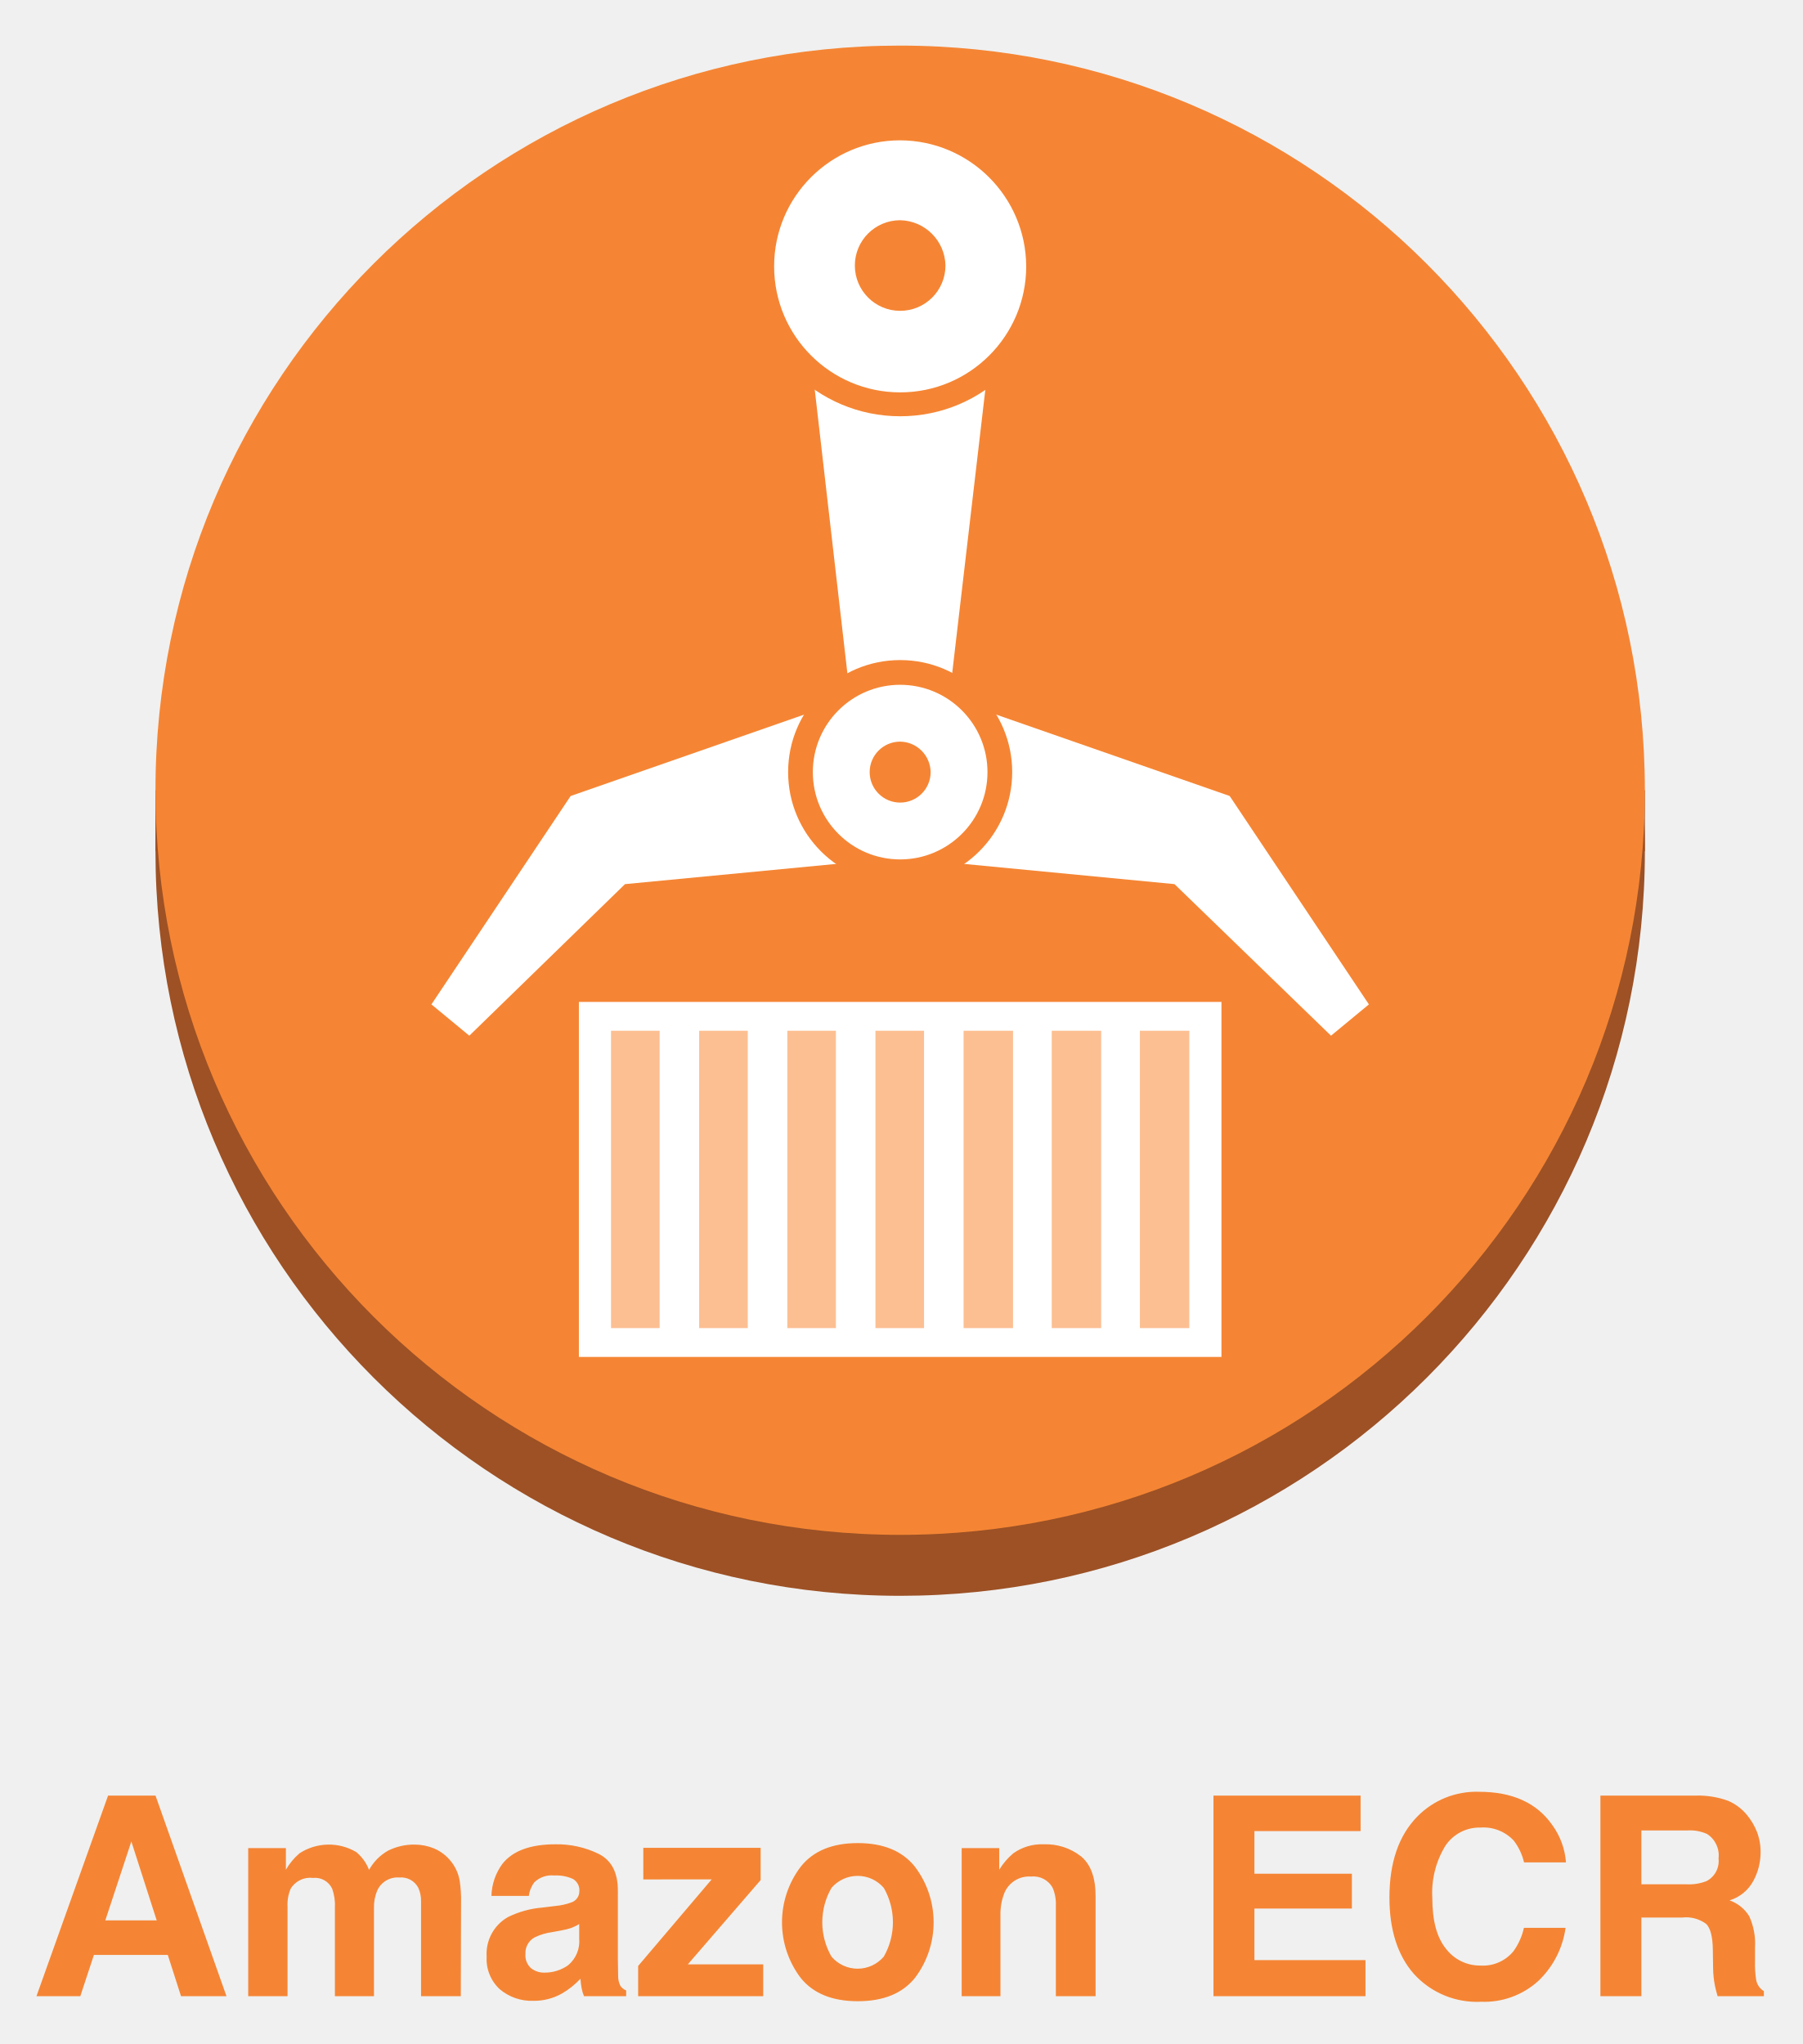
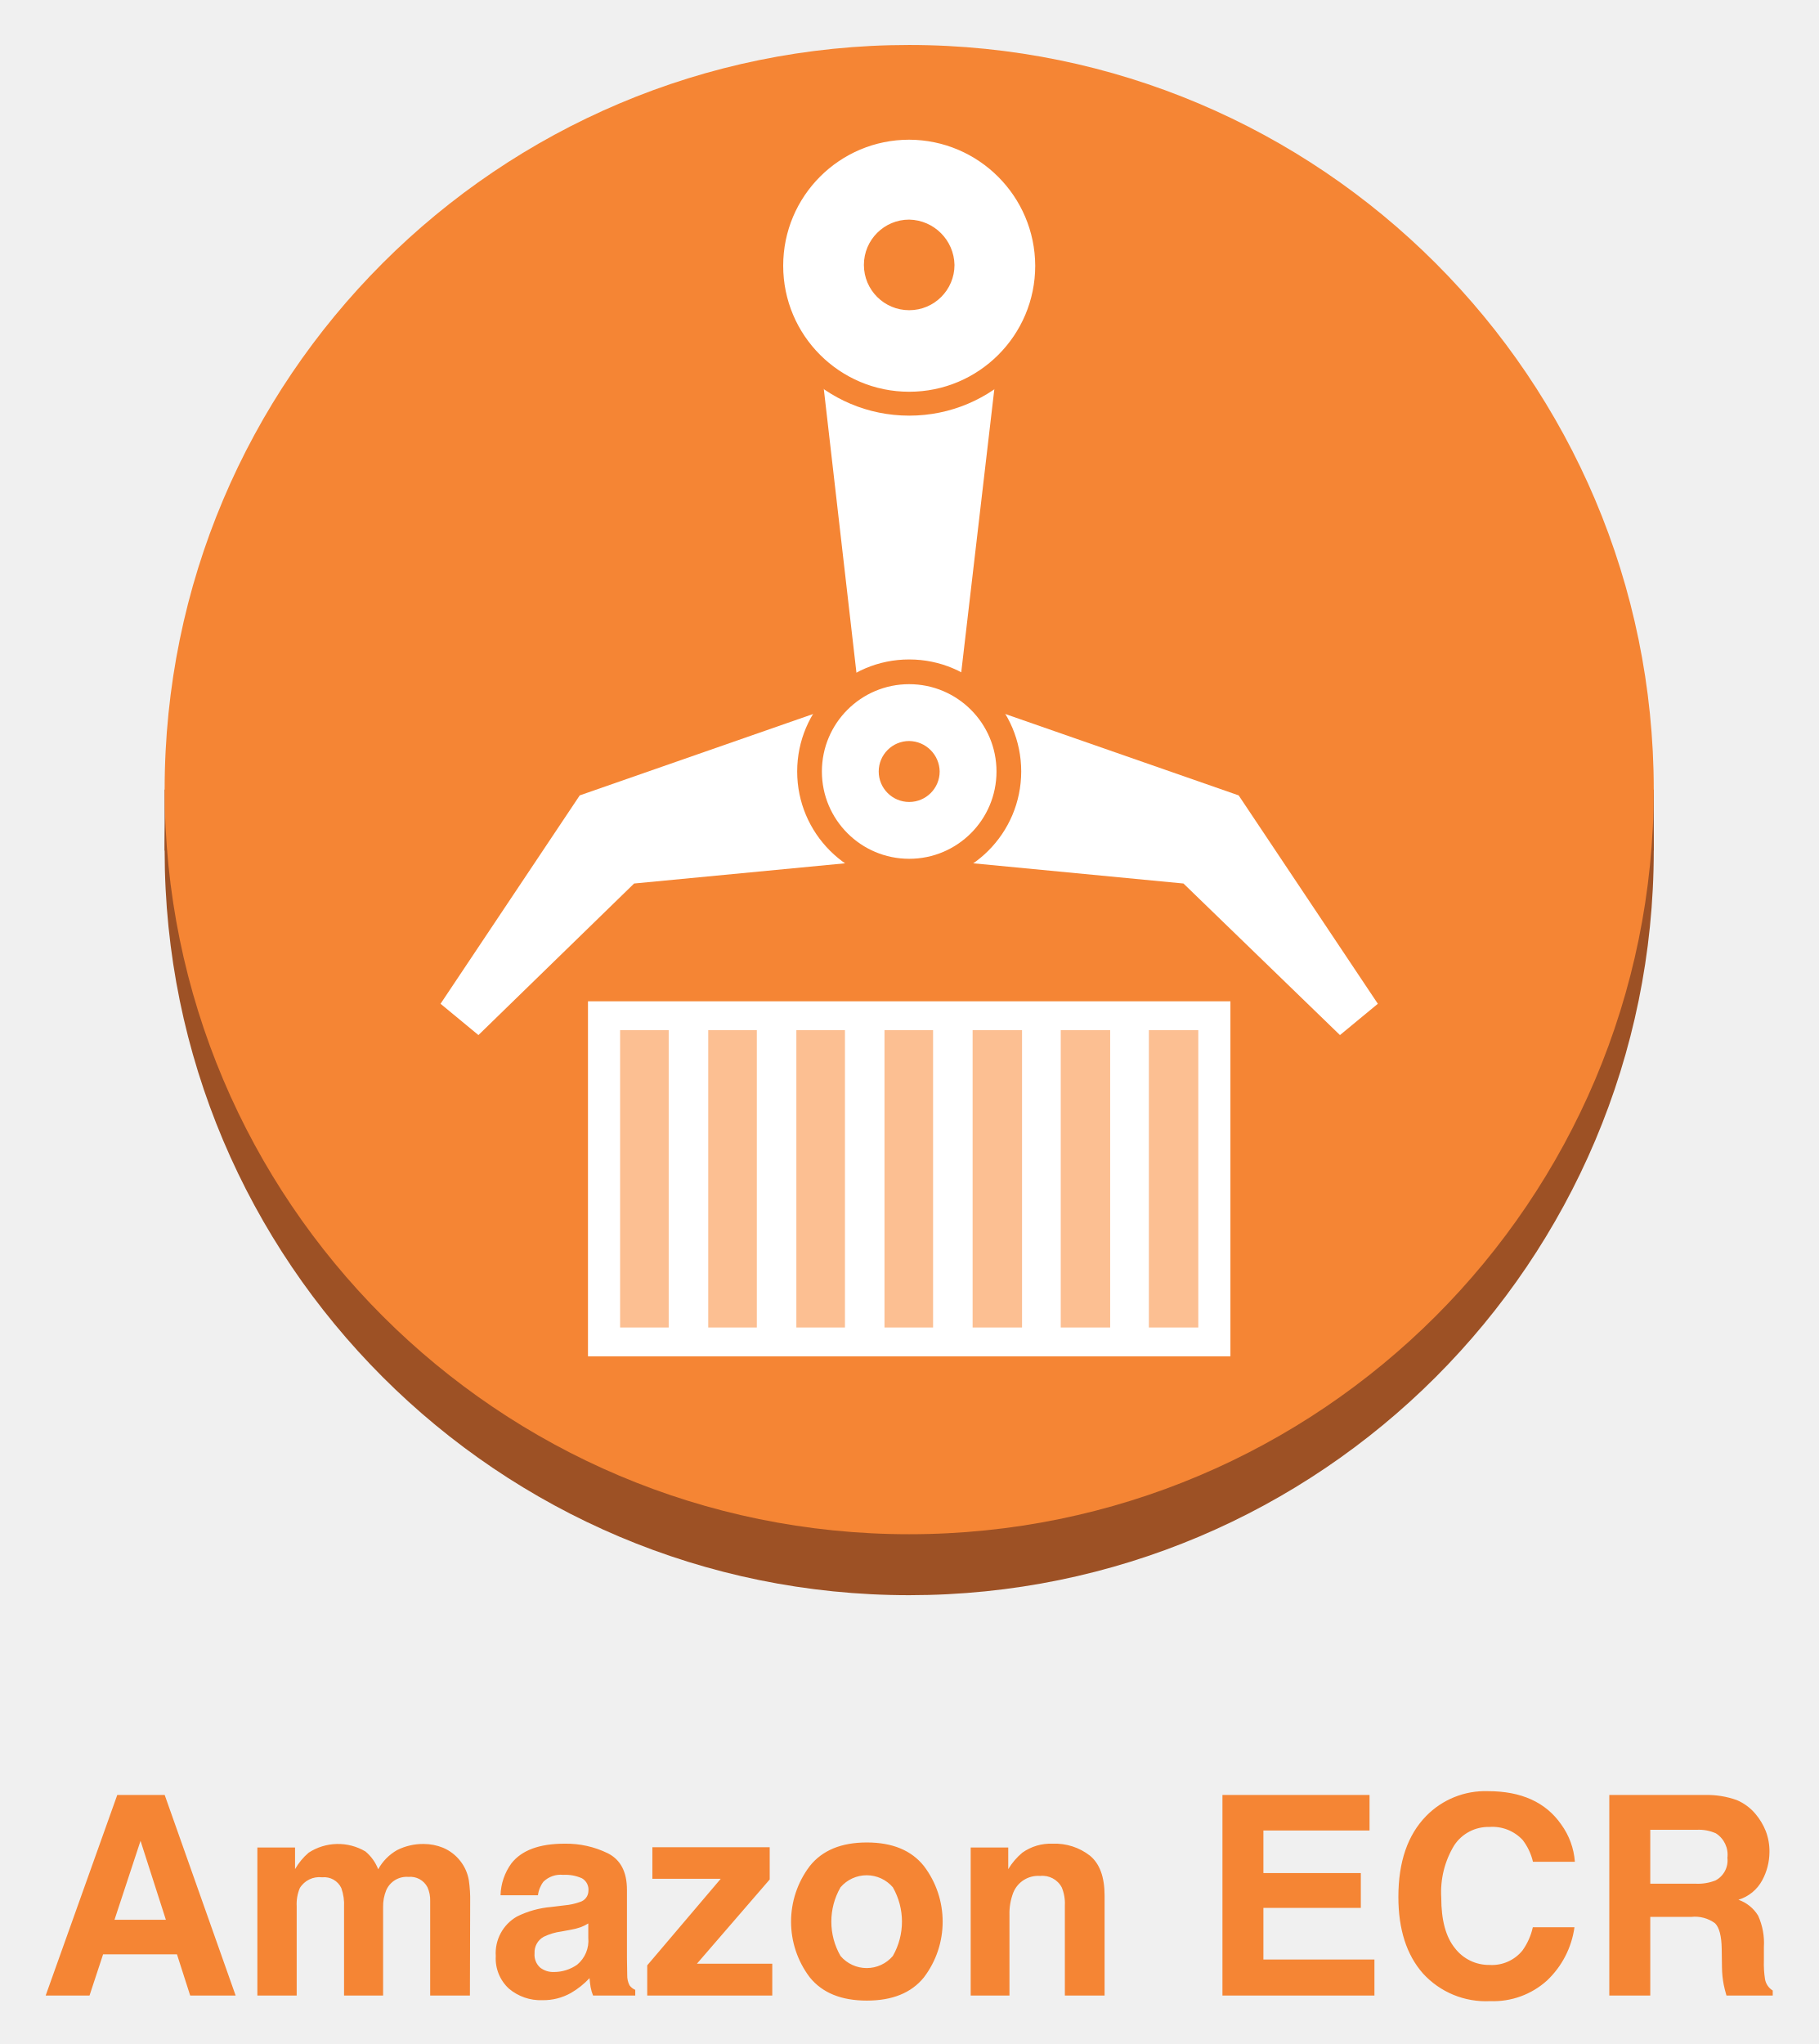
- <svg xmlns="http://www.w3.org/2000/svg" id="Layer_1" data-name="Layer 1" viewBox="101.19 -2.16 232.96 264.16">
+ <svg xmlns="http://www.w3.org/2000/svg" viewBox="100.00 -2.08 235.00 264.16">
  <defs>
    <style>.cls-1{fill:#f58534}.cls-2{fill:#9d5125}.cls-3{fill:#fff}</style>
  </defs>
  <path d="M115.156 229.896h6.13l9.171 25.924h-5.874l-1.71-5.329h-9.548l-1.757 5.33h-5.666zm-.357 16.127h6.64l-3.276-10.2zm42.471-9.303a5.575 5.575 0 0 1 2.234 1.723 5.508 5.508 0 0 1 1.09 2.462 17.044 17.044 0 0 1 .176 2.832l-.035 12.083H155.6v-12.206a4.008 4.008 0 0 0-.351-1.794 2.5 2.5 0 0 0-2.463-1.337 2.881 2.881 0 0 0-2.866 1.724 5.41 5.41 0 0 0-.405 2.198v11.415h-5.047v-11.415a6.411 6.411 0 0 0-.353-2.48 2.456 2.456 0 0 0-2.48-1.389 2.96 2.96 0 0 0-2.884 1.39 5.347 5.347 0 0 0-.405 2.356v11.538h-5.082v-19.135h4.871v2.796a8.077 8.077 0 0 1 1.76-2.128 6.963 6.963 0 0 1 7.334-.159 5.637 5.637 0 0 1 1.653 2.305 6.368 6.368 0 0 1 2.444-2.48 7.464 7.464 0 0 1 3.448-.791 6.677 6.677 0 0 1 2.497.492zm15.701 7.44a7.93 7.93 0 0 0 2.002-.44 1.508 1.508 0 0 0 1.081-1.425 1.685 1.685 0 0 0-.829-1.627 5.242 5.242 0 0 0-2.433-.448 3.193 3.193 0 0 0-2.55.88 3.624 3.624 0 0 0-.713 1.758h-4.836a7.336 7.336 0 0 1 1.413-4.133q1.995-2.533 6.854-2.533a12.228 12.228 0 0 1 5.617 1.248q2.455 1.25 2.455 4.714v8.794q0 .916.035 2.216a2.786 2.786 0 0 0 .299 1.337 1.788 1.788 0 0 0 .739.58v.74h-5.452a5.539 5.539 0 0 1-.317-1.092q-.088-.51-.141-1.16a10.358 10.358 0 0 1-2.406 1.917 7.274 7.274 0 0 1-3.68.932 6.348 6.348 0 0 1-4.325-1.486 5.284 5.284 0 0 1-1.707-4.212 5.46 5.46 0 0 1 2.746-5.119 12.29 12.29 0 0 1 4.43-1.231zm3.065 2.339a5.54 5.54 0 0 1-.971.483 8.214 8.214 0 0 1-1.346.343l-1.141.211a7.498 7.498 0 0 0-2.304.687 2.288 2.288 0 0 0-1.184 2.128 2.225 2.225 0 0 0 .723 1.855 2.75 2.75 0 0 0 1.759.571 5.24 5.24 0 0 0 3.027-.949 4.023 4.023 0 0 0 1.437-3.465zm8.284-5.769v-4.08h15.162v4.167l-9.407 10.888h9.74v4.115h-16.162v-3.904l9.502-11.187zm35.089 12.745q-2.427 2.997-7.37 2.996-4.942 0-7.369-2.996a11.893 11.893 0 0 1 0-14.4q2.427-3.042 7.37-3.04 4.941 0 7.369 3.04a11.891 11.891 0 0 1 0 14.4zm-4.01-2.77a8.951 8.951 0 0 0 0-8.878 4.454 4.454 0 0 0-6.763 0 8.89 8.89 0 0 0 0 8.878 4.44 4.44 0 0 0 6.763 0zm25.485-12.956q1.882 1.556 1.882 5.162v12.91h-5.135v-11.662a5.357 5.357 0 0 0-.402-2.321 2.821 2.821 0 0 0-2.794-1.478 3.463 3.463 0 0 0-3.474 2.163 7.478 7.478 0 0 0-.489 2.92v10.377h-5.012v-19.135h4.853v2.796a8.516 8.516 0 0 1 1.822-2.128 6.31 6.31 0 0 1 3.906-1.16 7.35 7.35 0 0 1 4.843 1.556zm36.126-3.263h-13.718v5.505h12.592v4.502h-12.592v6.666h14.351v4.661h-19.645v-25.924h19.012zm7.33-1.882a10.671 10.671 0 0 1 7.97-3.2q6.472 0 9.465 4.29a9.355 9.355 0 0 1 1.775 4.837h-5.417a7.383 7.383 0 0 0-1.328-2.814 5.34 5.34 0 0 0-4.29-1.689 5.288 5.288 0 0 0-4.566 2.384 11.646 11.646 0 0 0-1.67 6.745q0 4.363 1.763 6.533a5.527 5.527 0 0 0 4.481 2.173 5.08 5.08 0 0 0 4.25-1.864 8.184 8.184 0 0 0 1.342-3.008h5.382a11.676 11.676 0 0 1-3.559 6.895 10.356 10.356 0 0 1-7.334 2.655 11 11 0 0 1-8.699-3.588q-3.167-3.605-3.167-9.884 0-6.79 3.602-10.465zm40.15-2.041a6.417 6.417 0 0 1 2.427 1.812 8.075 8.075 0 0 1 1.303 2.182 7.263 7.263 0 0 1 .48 2.725 7.769 7.769 0 0 1-.932 3.632 5.207 5.207 0 0 1-3.078 2.524 4.844 4.844 0 0 1 2.542 2.05 8.534 8.534 0 0 1 .747 4.053v1.741a13.062 13.062 0 0 0 .144 2.41 2.164 2.164 0 0 0 1 1.478v.65h-5.98q-.247-.861-.352-1.39a12.76 12.76 0 0 1-.229-2.233l-.035-2.409q-.034-2.48-.856-3.307a4.367 4.367 0 0 0-3.087-.827h-5.29v10.166H308v-25.924h12.4a11.302 11.302 0 0 1 4.09.667zm-11.196 3.835v6.965h5.83a6.19 6.19 0 0 0 2.605-.423 2.915 2.915 0 0 0 1.536-2.918 3.272 3.272 0 0 0-1.486-3.166 5.373 5.373 0 0 0-2.506-.457z" class="cls-1" />
  <path d="M313.746 107.844a96.233 96.233 0 1 1-96.234-96.233 96.27 96.27 0 0 1 96.234 96.233z" class="cls-2" />
  <path d="M313.746 107.844H121.279v-7.877h192.467v7.877z" class="cls-2" />
  <path d="M313.746 99.967a96.233 96.233 0 1 1-96.234-96.234 96.27 96.27 0 0 1 96.234 96.234z" class="cls-1" />
  <path d="M223.686 89.534h-12.455l-6.6-57.378h25.762l-6.707 57.378z" class="cls-3" />
  <path d="M273.187 131.69l4.897-4.045-17.991-26.933-39.387-13.732-3.194 21.716 35.449 3.406 20.226 19.588zm-111.35 0l-4.897-4.045 17.991-26.933 39.388-13.732 3.193 21.716-35.555 3.406-20.12 19.588zm73.559-99.534a17.855 17.855 0 1 1 0-.059v.06z" class="cls-3" />
  <path d="M217.512 15.975A16.287 16.287 0 1 0 233.8 32.263a16.356 16.356 0 0 0-16.287-16.288zm0 35.662a19.48 19.48 0 1 1 19.481-19.48 19.48 19.48 0 0 1-19.48 19.48z" class="cls-1" />
  <path d="M223.367 32.156a5.855 5.855 0 1 1-5.855-5.855 5.978 5.978 0 0 1 5.855 5.855z" class="cls-1" />
  <path d="M230.393 97.625a12.857 12.857 0 1 1 0-.047v.047z" class="cls-3" />
  <path d="M217.512 86.34a11.284 11.284 0 1 0 11.284 11.285 11.29 11.29 0 0 0-11.284-11.284zm0 25.762a14.478 14.478 0 1 1 14.478-14.477 14.493 14.493 0 0 1-14.478 14.477z" class="cls-1" />
  <path d="M221.45 97.625a3.939 3.939 0 1 1-3.938-3.939 4 4 0 0 1 3.939 3.939z" class="cls-1" />
  <path d="M259.029 173.206h-83.033v-45.881h83.033v45.881z" class="cls-3" />
  <path fill="#fcbf92" d="M186.428 169.481h-6.281v-38.43h6.281v38.43zm11.39 0h-6.28v-38.43h6.28v38.43zm11.391 0h-6.281v-38.43h6.281v38.43zm11.39 0h-6.28v-38.43h6.28v38.43zm11.497 0h-6.387v-38.43h6.387v38.43zm11.391 0H237.1v-38.43h6.387v38.43zm11.39 0h-6.387v-38.43h6.387v38.43z" />
</svg>
